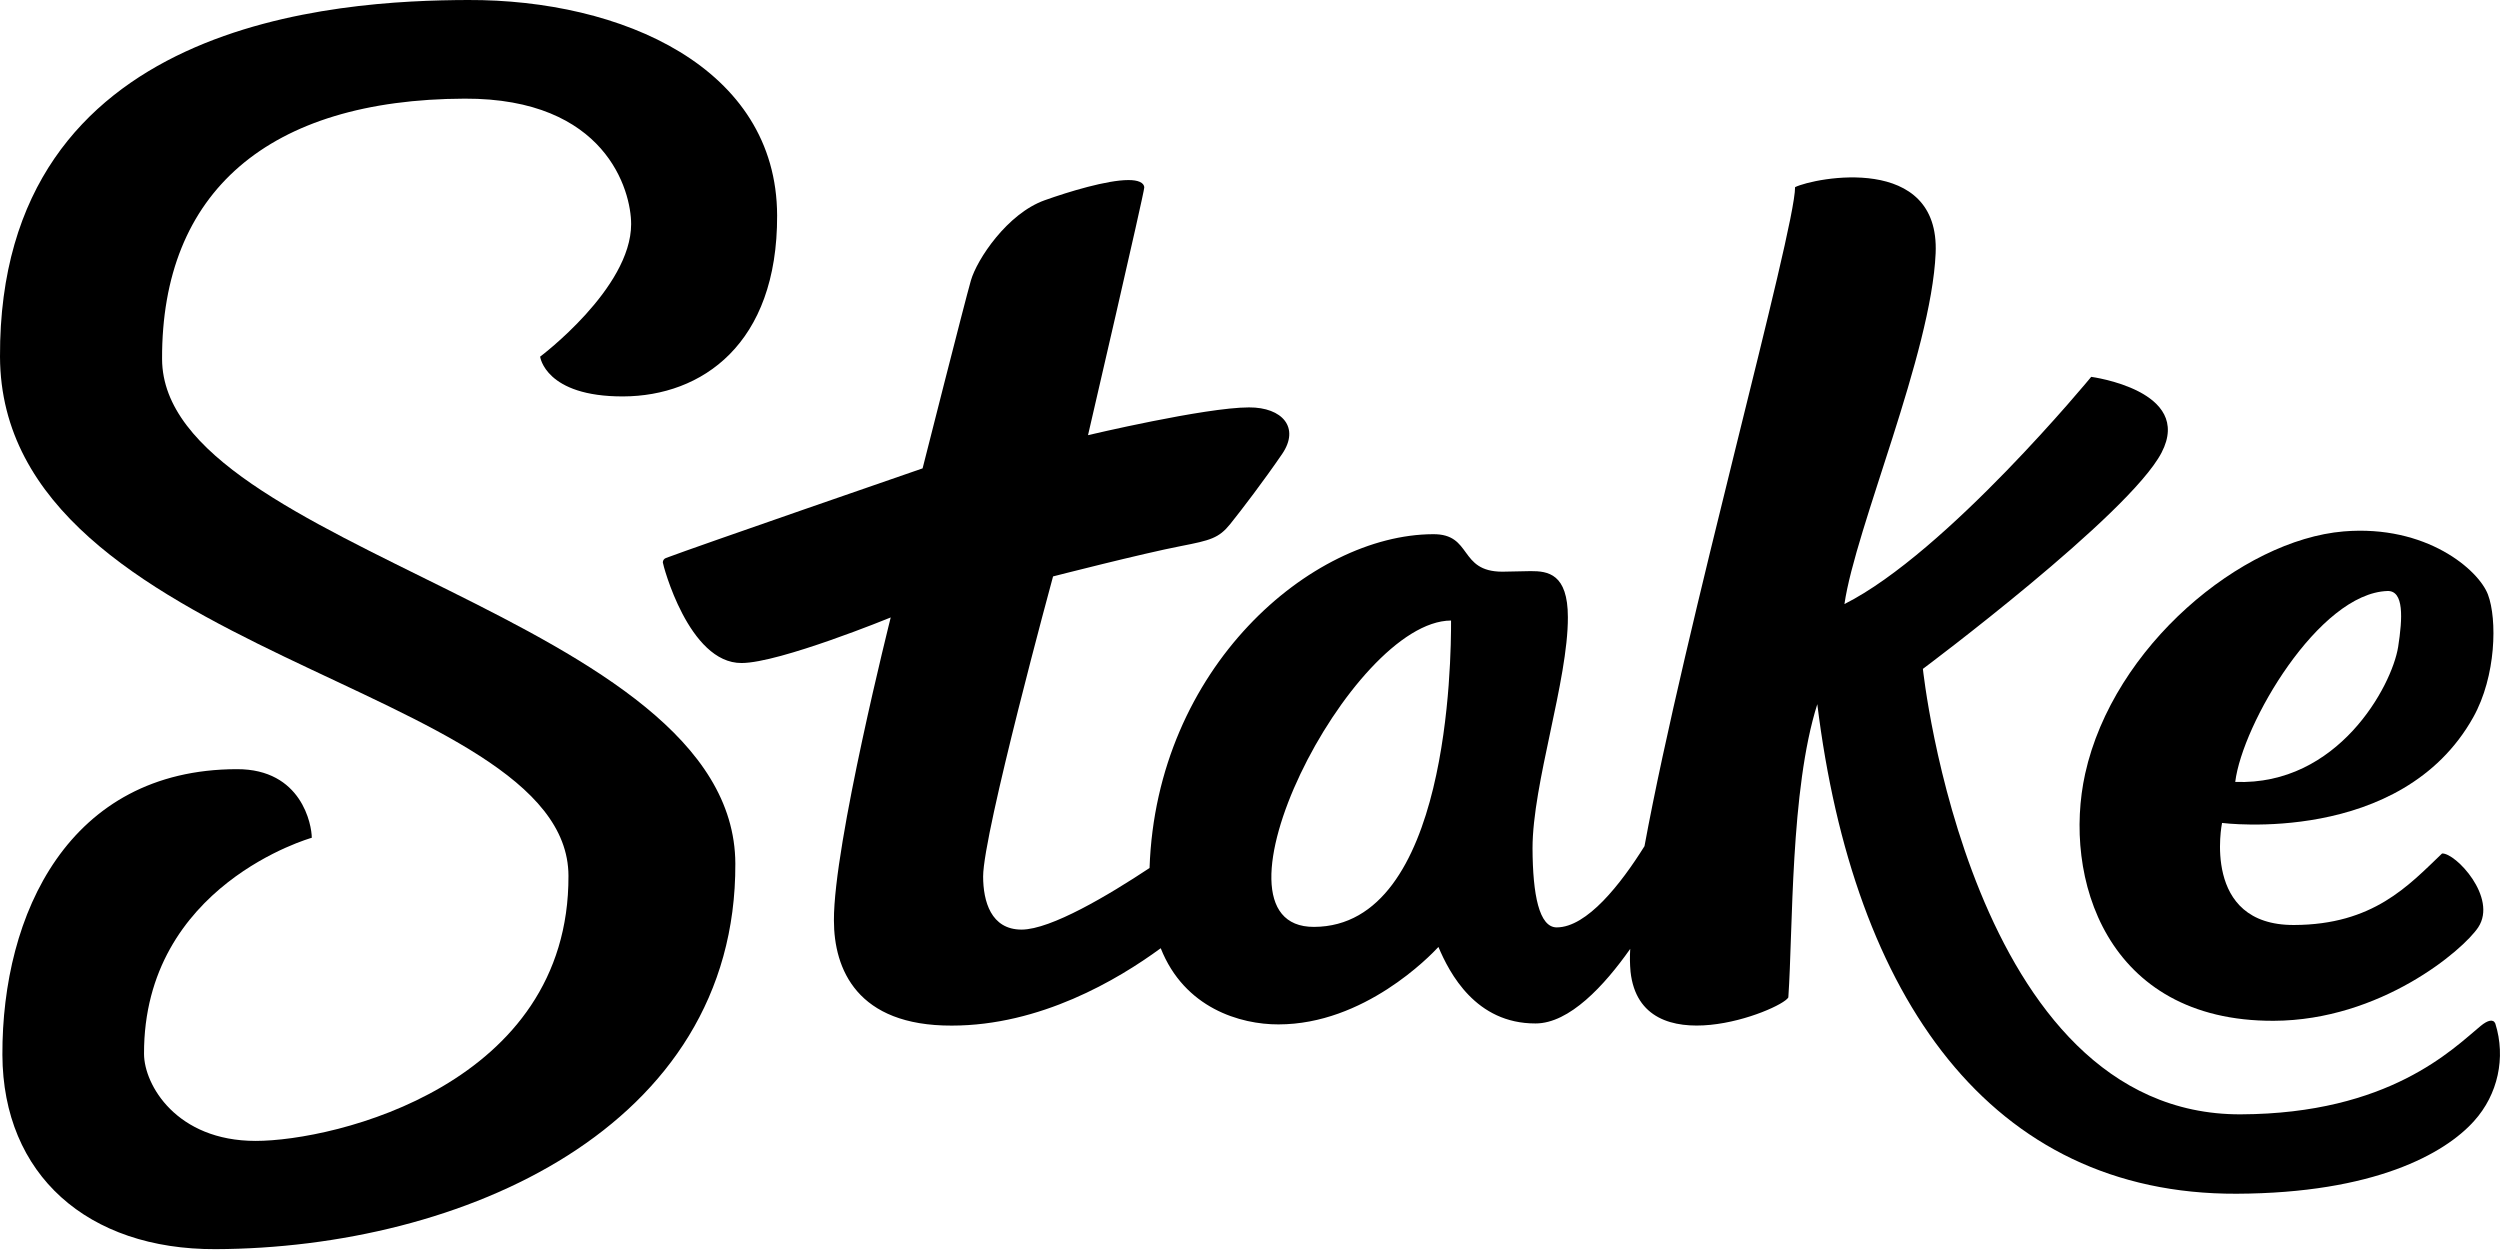
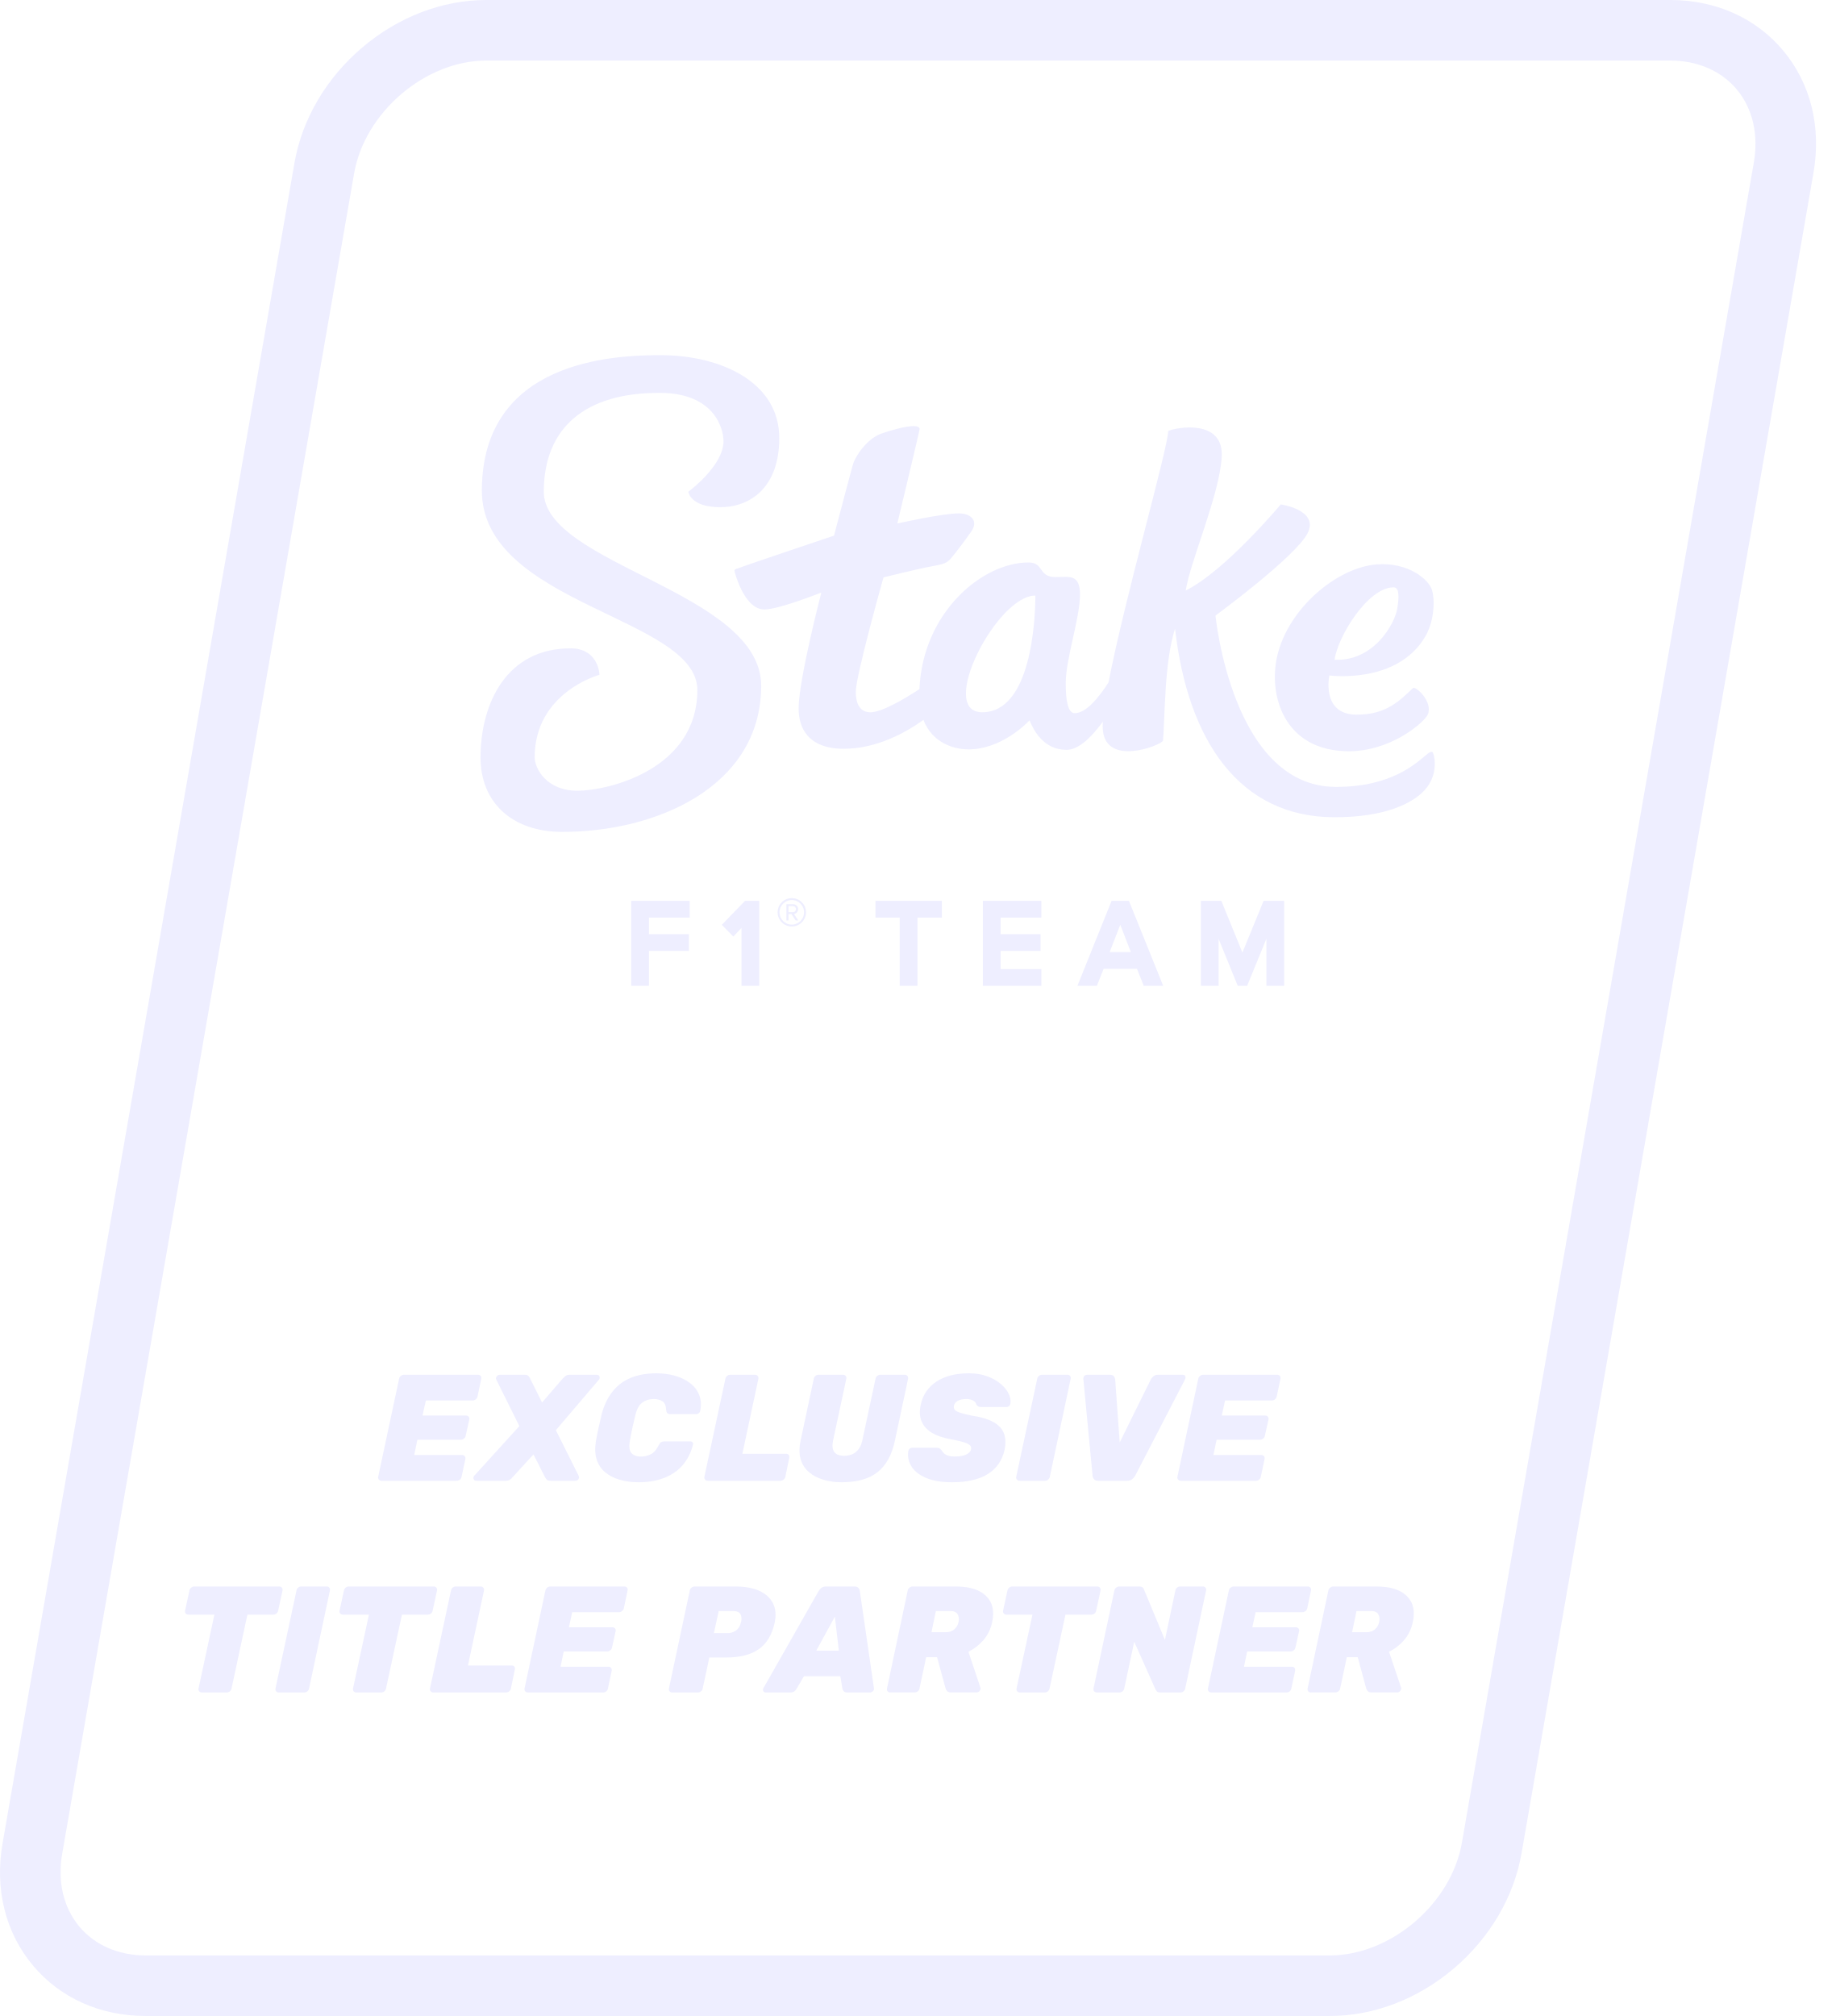
- <svg xmlns="http://www.w3.org/2000/svg" viewBox="0 0 396.11 197.92">
-   <g>
-     <path fill="currentColor" d="M25.68,56.89c-.1-26.47,16.84-41.15,47.94-41.26C96,15.55,100,30.19,100,35.51c0,10.19-14.42,21-14.42,21s.8,6.35,13.18,6.3,24.44-8.22,24.37-28.67C123.07,10.65,98.46-.09,74.13,0,53.78.07-.19,2.93,0,56.51c.18,47.59,90,51.79,90.07,82.26.12,33.09-37,42-49.56,42S22.84,171.88,22.82,167c-.09-26.8,26.58-34.26,26.58-34.26,0-2-1.56-10.91-11.89-10.87C10.9,121.92.3,144.8.38,167.14c.07,19,13.5,30.86,33.78,30.78,38.78-.14,82.51-19.06,82.35-61.08C116.37,97.54,25.79,87.28,25.68,56.89Z" />
-     <path fill="currentColor" d="M395.37,162.18c-.31-.75-1.18-.57-2.33.38-4.4,3.63-14.46,13.91-38,14-42.92.16-50.37-70.58-50.37-70.58s32.71-24.42,37.82-34.27-11.15-12-11.15-12-22.88,27.84-39.1,36C294,83.6,306,56,306.69,40.13s-19.11-12-22.27-10.48c0,6.93-17.49,69.84-23.86,104.42-3.75,6-9.11,12.86-13.91,12.87-2.78,0-3.8-5.15-3.83-12.53,0-10.24,5.64-26.65,5.6-36.62,0-6.9-3.17-7.31-5.9-7.3-.59,0-3.87.09-4.47.09-7,0-4.7-6-11-5.94-19.28.07-43.84,21.12-44.91,52.89-6.51,4.31-15.62,9.74-20.27,9.76-4.88,0-6.09-4.51-6.1-8.41,0-6.85,11.08-47.55,11.08-47.55s14.11-3.62,20.27-4.81c4.66-.91,6-1.25,7.81-3.5s5.35-6.9,8.21-11.08.05-7.41-5.24-7.39c-6.94,0-25.51,4.4-25.51,4.4s8.92-38.46,8.91-39.24-1-1.19-2.51-1.18c-3.38,0-9.41,1.82-13.27,3.2-5.91,2.11-10.72,9.35-11.69,12.72s-7.65,29.76-7.65,29.76-35.77,12.35-40.66,14.2a.74.74,0,0,0-.5.7c0,.32,4.09,16,12.48,15.94,6,0,23.63-7.22,23.63-7.22s-9.06,36-9,48c0,7.7,3.63,16.72,18.67,16.67,14,0,26.25-7.23,33.11-12.26,3.75,9.49,12.61,12.09,18.66,12.07,13.56,0,24-10.82,25.34-12.27,1.76,4.16,5.91,12.15,15.39,12.12,5.36,0,10.91-6,15-11.82a23.38,23.38,0,0,0,.05,3.63c1.64,14.92,23.79,6.15,25,4.07.75-10.79.28-32.85,4.59-46.47,5.72,46.46,27.42,77.71,66.43,77.57,21.81-.08,33-6.35,37.63-11.52A15.9,15.9,0,0,0,395.37,162.18ZM208.2,146.86c-18.73.07,5.73-48.48,21.71-48.54C229.93,104.58,229.58,146.79,208.2,146.86Z" />
-     <path fill="currentColor" d="M360.26,161.74c16.91-.06,30-11.19,32.4-14.81,3.1-4.71-3.6-11.82-5.73-11.7-5.34,5.11-10.92,11.29-23.45,11.33-14.75.06-11.41-16.17-11.41-16.17s28.39,3.67,39.8-16.74c3.65-6.53,3.8-15.56,2.33-19.45s-9.73-11.09-22.87-10c-16.14,1.36-36.48,18.19-40.95,38.4C326.79,138.86,333.58,161.84,360.26,161.74Zm18-68.1c2.66-.09,2.42,4.29,1.71,8.87-1,6.21-9.53,22-25.81,21.38C355.29,114.7,367.4,94,378.29,93.64Z" />
-   </g>
+ <svg xmlns="http://www.w3.org/2000/svg" viewBox="0 0 51 56" fill="none">
+   <path d="M36.941 56H4.053C2.788 56 1.675 55.502 0.917 54.599C0.147 53.68 -0.153 52.469 0.074 51.188L8.181 4.521C8.394 3.307 9.063 2.17 10.062 1.321C11.065 0.469 12.289 0 13.51 0H46.398C47.662 0 48.776 0.497 49.533 1.4C50.304 2.319 50.603 3.531 50.377 4.814L42.269 51.481C42.056 52.694 41.388 53.83 40.388 54.68C39.386 55.531 38.161 56 36.941 56ZM13.51 1.682C11.817 1.682 10.136 3.116 9.838 4.813L1.73 51.481C1.592 52.264 1.76 52.987 2.206 53.518C2.639 54.034 3.294 54.318 4.053 54.318H36.941C38.633 54.318 40.314 52.885 40.612 51.189L48.721 4.521C48.859 3.737 48.69 3.012 48.245 2.481C47.812 1.966 47.157 1.682 46.398 1.682H13.51Z" fill="#EEEEFF" />
+   <path d="M5.603 47.013C5.575 47.013 5.552 47.002 5.534 46.981C5.516 46.96 5.509 46.934 5.515 46.903L5.956 44.851H5.233C5.202 44.851 5.178 44.841 5.16 44.82C5.142 44.798 5.135 44.773 5.141 44.742L5.263 44.178C5.269 44.148 5.285 44.122 5.311 44.101C5.338 44.08 5.365 44.069 5.393 44.069H7.756C7.787 44.069 7.811 44.08 7.83 44.101C7.848 44.122 7.854 44.148 7.849 44.178L7.727 44.742C7.721 44.773 7.706 44.798 7.68 44.82C7.655 44.841 7.627 44.851 7.596 44.851H6.873L6.432 46.903C6.426 46.934 6.411 46.96 6.385 46.981C6.36 47.002 6.332 47.013 6.301 47.013H5.603Z" fill="#EEEEFF" />
+   <path d="M7.741 47.013C7.713 47.013 7.69 47.002 7.672 46.981C7.653 46.96 7.647 46.934 7.653 46.903L8.237 44.178C8.243 44.148 8.258 44.122 8.283 44.101C8.308 44.08 8.336 44.069 8.367 44.069H9.078C9.108 44.069 9.132 44.08 9.149 44.101C9.166 44.122 9.172 44.148 9.166 44.178L8.586 46.903C8.58 46.934 8.565 46.96 8.54 46.981C8.514 47.002 8.486 47.013 8.456 47.013H7.741H7.741Z" fill="#EEEEFF" />
+   <path d="M9.896 47.013C9.868 47.013 9.844 47.002 9.826 46.981C9.808 46.96 9.802 46.934 9.807 46.903L10.249 44.851H9.526C9.495 44.851 9.47 44.841 9.452 44.82C9.434 44.798 9.428 44.773 9.433 44.742L9.555 44.178C9.561 44.148 9.577 44.122 9.604 44.101C9.63 44.08 9.657 44.069 9.686 44.069H12.049C12.079 44.069 12.104 44.08 12.122 44.101C12.14 44.122 12.147 44.148 12.141 44.178L12.019 44.742C12.013 44.773 11.998 44.798 11.973 44.82C11.948 44.841 11.919 44.851 11.889 44.851H11.166L10.724 46.903C10.719 46.934 10.703 46.96 10.678 46.981C10.653 47.002 10.625 47.013 10.594 47.013H9.896Z" fill="#EEEEFF" />
+   <path d="M12.037 47.013C12.006 47.013 11.982 47.002 11.964 46.981C11.945 46.96 11.939 46.934 11.945 46.903L12.529 44.178C12.535 44.148 12.55 44.122 12.575 44.101C12.601 44.08 12.629 44.069 12.659 44.069H13.357C13.385 44.069 13.408 44.08 13.427 44.101C13.445 44.122 13.451 44.148 13.446 44.178L13 46.264H14.219C14.25 46.264 14.273 46.275 14.289 46.296C14.304 46.317 14.309 46.343 14.303 46.373L14.194 46.903C14.188 46.934 14.172 46.96 14.146 46.981C14.119 47.002 14.09 47.013 14.059 47.013H12.037H12.037Z" fill="#EEEEFF" />
+   <path d="M14.664 47.013C14.633 47.013 14.609 47.002 14.591 46.981C14.572 46.96 14.566 46.934 14.572 46.903L15.152 44.178C15.158 44.148 15.174 44.122 15.2 44.101C15.227 44.08 15.255 44.069 15.287 44.069H17.347C17.378 44.069 17.402 44.08 17.418 44.101C17.435 44.122 17.441 44.148 17.435 44.178L17.33 44.675C17.325 44.703 17.308 44.728 17.282 44.751C17.255 44.773 17.226 44.784 17.195 44.784H15.896L15.804 45.201H17.011C17.041 45.201 17.066 45.211 17.084 45.232C17.102 45.253 17.108 45.279 17.103 45.31L17.002 45.764C16.996 45.795 16.98 45.821 16.954 45.842C16.927 45.863 16.898 45.874 16.867 45.874H15.661L15.572 46.298H16.905C16.936 46.298 16.96 46.309 16.977 46.332C16.993 46.355 16.999 46.381 16.993 46.412L16.888 46.904C16.883 46.935 16.867 46.961 16.842 46.982C16.817 47.003 16.789 47.013 16.758 47.013H14.664L14.664 47.013Z" fill="#EEEEFF" />
+   <path d="M18.676 47.013C18.645 47.013 18.62 47.002 18.602 46.981C18.584 46.96 18.578 46.934 18.583 46.903L19.163 44.178C19.169 44.148 19.185 44.122 19.212 44.101C19.238 44.08 19.267 44.069 19.298 44.069H20.45C20.624 44.069 20.784 44.09 20.929 44.13C21.075 44.17 21.199 44.233 21.299 44.317C21.4 44.401 21.471 44.505 21.512 44.63C21.552 44.755 21.556 44.901 21.522 45.07C21.449 45.406 21.303 45.652 21.083 45.808C20.863 45.964 20.561 46.041 20.177 46.041H19.706L19.521 46.904C19.515 46.934 19.5 46.96 19.474 46.981C19.449 47.002 19.421 47.013 19.39 47.013H18.676V47.013ZM19.832 45.364H20.223C20.301 45.364 20.376 45.34 20.446 45.291C20.516 45.242 20.562 45.165 20.585 45.062C20.599 45.008 20.602 44.958 20.595 44.91C20.588 44.863 20.567 44.824 20.532 44.795C20.497 44.765 20.44 44.751 20.362 44.751H19.966L19.832 45.364L19.832 45.364Z" fill="#EEEEFF" />
+   <path d="M21.272 47.013C21.241 47.013 21.218 46.999 21.204 46.972C21.19 46.946 21.192 46.919 21.209 46.891L22.739 44.2C22.756 44.169 22.781 44.139 22.815 44.111C22.849 44.083 22.892 44.069 22.945 44.069H23.735C23.789 44.069 23.826 44.083 23.849 44.111C23.872 44.139 23.884 44.169 23.887 44.2L24.278 46.891C24.283 46.927 24.274 46.956 24.25 46.979C24.227 47.002 24.199 47.013 24.169 47.013H23.538C23.49 47.013 23.457 47.002 23.439 46.979C23.421 46.956 23.409 46.934 23.403 46.912L23.345 46.562H22.335L22.125 46.916C22.114 46.938 22.095 46.96 22.068 46.981C22.042 47.002 22.005 47.013 21.957 47.013H21.271H21.272ZM22.676 45.852H23.303L23.193 44.906L22.676 45.852Z" fill="#EEEEFF" />
+   <path d="M24.725 47.013C24.697 47.013 24.675 47.002 24.658 46.981C24.641 46.96 24.635 46.934 24.641 46.903L25.217 44.178C25.222 44.148 25.239 44.122 25.267 44.101C25.295 44.08 25.323 44.069 25.351 44.069H26.549C26.931 44.069 27.212 44.156 27.392 44.33C27.573 44.504 27.63 44.746 27.563 45.057C27.521 45.254 27.44 45.42 27.321 45.558C27.202 45.695 27.062 45.803 26.903 45.881L27.235 46.874C27.237 46.882 27.24 46.89 27.241 46.897C27.243 46.904 27.242 46.911 27.239 46.92C27.234 46.945 27.22 46.967 27.199 46.985C27.178 47.003 27.155 47.012 27.13 47.012H26.419C26.366 47.012 26.329 46.999 26.308 46.972C26.287 46.946 26.273 46.921 26.268 46.899L26.032 46.033H25.729L25.544 46.903C25.539 46.934 25.523 46.96 25.496 46.981C25.469 47.002 25.441 47.012 25.41 47.012H24.724L24.725 47.013ZM25.877 45.339H26.276C26.375 45.339 26.454 45.312 26.514 45.257C26.574 45.202 26.613 45.135 26.63 45.053C26.647 44.969 26.637 44.897 26.602 44.839C26.567 44.78 26.499 44.75 26.398 44.75H25.999L25.877 45.339Z" fill="#EEEEFF" />
+   <path d="M28.329 47.013C28.301 47.013 28.277 47.002 28.259 46.981C28.241 46.96 28.235 46.934 28.24 46.903L28.682 44.851H27.959C27.928 44.851 27.904 44.841 27.885 44.82C27.867 44.798 27.861 44.773 27.866 44.742L27.988 44.178C27.994 44.148 28.01 44.122 28.037 44.101C28.063 44.08 28.09 44.069 28.119 44.069H30.482C30.512 44.069 30.537 44.08 30.555 44.101C30.573 44.122 30.58 44.148 30.574 44.178L30.452 44.742C30.447 44.773 30.431 44.798 30.406 44.82C30.381 44.841 30.352 44.851 30.322 44.851H29.599L29.157 46.903C29.152 46.934 29.136 46.96 29.111 46.981C29.086 47.002 29.058 47.013 29.027 47.013H28.329Z" fill="#EEEEFF" />
+   <path d="M30.47 47.013C30.439 47.013 30.415 47.002 30.397 46.981C30.379 46.96 30.372 46.934 30.378 46.903L30.958 44.178C30.964 44.148 30.98 44.122 31.006 44.101C31.033 44.08 31.06 44.069 31.088 44.069H31.647C31.698 44.069 31.732 44.08 31.75 44.103C31.769 44.125 31.779 44.143 31.782 44.157L32.362 45.553L32.653 44.178C32.658 44.148 32.674 44.122 32.699 44.101C32.724 44.08 32.752 44.069 32.783 44.069H33.418C33.449 44.069 33.473 44.08 33.489 44.101C33.506 44.122 33.512 44.148 33.506 44.178L32.926 46.903C32.92 46.934 32.905 46.96 32.88 46.981C32.855 47.002 32.827 47.013 32.796 47.013H32.241C32.187 47.013 32.152 47.001 32.133 46.977C32.115 46.953 32.103 46.936 32.098 46.924L31.509 45.604L31.232 46.903C31.226 46.934 31.21 46.96 31.185 46.981C31.16 47.002 31.132 47.013 31.101 47.013H30.47Z" fill="#EEEEFF" />
+   <path d="M33.65 47.013C33.619 47.013 33.595 47.002 33.577 46.981C33.558 46.96 33.552 46.934 33.557 46.903L34.138 44.178C34.143 44.148 34.159 44.122 34.186 44.101C34.213 44.08 34.241 44.069 34.272 44.069H36.333C36.364 44.069 36.388 44.08 36.404 44.101C36.421 44.122 36.427 44.148 36.421 44.178L36.316 44.675C36.311 44.703 36.294 44.728 36.268 44.751C36.241 44.773 36.212 44.784 36.181 44.784H34.882L34.79 45.201H35.997C36.027 45.201 36.052 45.211 36.07 45.232C36.088 45.253 36.095 45.279 36.089 45.31L35.988 45.764C35.983 45.795 35.966 45.821 35.94 45.842C35.913 45.863 35.885 45.874 35.853 45.874H34.647L34.558 46.298H35.891C35.922 46.298 35.946 46.309 35.963 46.332C35.979 46.355 35.985 46.381 35.979 46.412L35.874 46.904C35.869 46.935 35.853 46.961 35.828 46.982C35.803 47.003 35.775 47.013 35.744 47.013H33.65V47.013Z" fill="#EEEEFF" />
+   <path d="M36.41 47.013C36.382 47.013 36.36 47.002 36.343 46.981C36.326 46.96 36.321 46.934 36.326 46.903L36.903 44.178C36.908 44.148 36.925 44.122 36.953 44.101C36.981 44.08 37.009 44.069 37.037 44.069H38.235C38.617 44.069 38.898 44.156 39.078 44.33C39.259 44.504 39.316 44.746 39.249 45.057C39.206 45.254 39.126 45.42 39.007 45.558C38.888 45.695 38.748 45.803 38.588 45.881L38.921 46.874C38.923 46.882 38.926 46.89 38.927 46.897C38.928 46.904 38.928 46.911 38.925 46.92C38.919 46.945 38.906 46.967 38.885 46.985C38.864 47.003 38.841 47.012 38.816 47.012H38.105C38.052 47.012 38.015 46.999 37.993 46.972C37.972 46.946 37.959 46.921 37.953 46.899L37.718 46.033H37.415L37.23 46.903C37.224 46.934 37.208 46.96 37.182 46.981C37.155 47.002 37.126 47.012 37.095 47.012H36.41L36.41 47.013ZM37.562 45.339H37.962C38.06 45.339 38.139 45.312 38.2 45.257C38.26 45.202 38.298 45.135 38.315 45.053C38.332 44.969 38.323 44.897 38.288 44.839C38.253 44.78 38.185 44.75 38.084 44.75H37.684L37.562 45.339Z" fill="#EEEEFF" />
+   <path d="M10.599 41.132C10.568 41.132 10.543 41.121 10.525 41.1C10.507 41.079 10.501 41.053 10.506 41.022L11.087 38.298C11.092 38.267 11.108 38.241 11.135 38.22C11.162 38.199 11.19 38.188 11.221 38.188H13.282C13.312 38.188 13.336 38.199 13.353 38.22C13.37 38.241 13.376 38.267 13.37 38.298L13.265 38.794C13.259 38.822 13.243 38.847 13.216 38.87C13.19 38.892 13.161 38.903 13.13 38.903H11.831L11.738 39.32H12.945C12.976 39.32 13.001 39.33 13.019 39.351C13.037 39.373 13.043 39.399 13.038 39.429L12.937 39.883C12.931 39.914 12.915 39.94 12.888 39.961C12.862 39.982 12.833 39.993 12.802 39.993H11.595L11.507 40.417H12.84C12.871 40.417 12.895 40.429 12.911 40.451C12.928 40.474 12.934 40.5 12.928 40.531L12.823 41.023C12.817 41.054 12.802 41.08 12.777 41.101C12.752 41.122 12.723 41.132 12.693 41.132H10.598L10.599 41.132Z" fill="#EEEEFF" />
+   <path d="M13.226 41.132C13.192 41.132 13.169 41.116 13.156 41.084C13.144 41.051 13.15 41.021 13.175 40.993L14.428 39.614L13.789 38.327C13.773 38.297 13.774 38.266 13.796 38.235C13.817 38.204 13.848 38.188 13.89 38.188H14.575C14.629 38.188 14.665 38.201 14.685 38.226C14.704 38.251 14.717 38.271 14.723 38.285L15.059 38.958L15.639 38.285C15.653 38.271 15.675 38.251 15.705 38.226C15.734 38.201 15.774 38.188 15.825 38.188H16.581C16.621 38.188 16.645 38.205 16.655 38.239C16.665 38.273 16.658 38.302 16.636 38.327L15.442 39.727L16.077 40.997C16.091 41.028 16.089 41.058 16.07 41.088C16.052 41.117 16.02 41.132 15.976 41.132H15.29C15.24 41.132 15.204 41.119 15.183 41.094C15.162 41.069 15.149 41.051 15.143 41.039L14.82 40.4L14.235 41.039C14.227 41.05 14.208 41.069 14.179 41.094C14.149 41.119 14.108 41.132 14.055 41.132H13.226Z" fill="#EEEEFF" />
+   <path d="M17.74 41.174C17.549 41.174 17.375 41.151 17.215 41.104C17.055 41.058 16.92 40.988 16.809 40.894C16.698 40.8 16.62 40.682 16.575 40.539C16.53 40.396 16.523 40.228 16.554 40.034C16.574 39.919 16.598 39.796 16.628 39.665C16.657 39.533 16.686 39.407 16.714 39.286C16.781 39.034 16.882 38.823 17.017 38.654C17.151 38.484 17.32 38.357 17.523 38.273C17.727 38.189 17.964 38.147 18.236 38.147C18.41 38.147 18.577 38.169 18.737 38.212C18.896 38.256 19.036 38.321 19.155 38.408C19.274 38.495 19.362 38.603 19.418 38.734C19.474 38.864 19.485 39.017 19.452 39.194C19.446 39.219 19.433 39.24 19.412 39.257C19.39 39.274 19.367 39.282 19.342 39.282H18.627C18.588 39.282 18.559 39.274 18.541 39.257C18.523 39.24 18.511 39.211 18.505 39.169C18.502 39.051 18.47 38.97 18.406 38.927C18.343 38.884 18.261 38.862 18.16 38.862C18.037 38.862 17.931 38.895 17.843 38.961C17.754 39.027 17.691 39.142 17.651 39.307C17.593 39.538 17.542 39.773 17.5 40.014C17.469 40.179 17.483 40.295 17.54 40.361C17.597 40.427 17.688 40.46 17.811 40.46C17.912 40.46 18.004 40.437 18.087 40.392C18.169 40.348 18.239 40.268 18.294 40.153C18.317 40.108 18.34 40.078 18.364 40.062C18.388 40.047 18.421 40.039 18.463 40.039H19.178C19.203 40.039 19.223 40.048 19.239 40.064C19.254 40.081 19.259 40.102 19.253 40.127C19.208 40.301 19.142 40.453 19.053 40.584C18.965 40.714 18.855 40.823 18.723 40.912C18.592 41 18.443 41.066 18.278 41.109C18.112 41.153 17.933 41.175 17.739 41.175L17.74 41.174Z" fill="#EEEEFF" />
+   <path d="M19.66 41.132C19.629 41.132 19.605 41.121 19.587 41.1C19.569 41.079 19.562 41.053 19.568 41.022L20.152 38.298C20.158 38.267 20.173 38.241 20.198 38.22C20.224 38.199 20.252 38.188 20.282 38.188H20.98C21.008 38.188 21.032 38.199 21.05 38.22C21.068 38.241 21.074 38.267 21.069 38.298L20.623 40.383H21.842C21.873 40.383 21.896 40.394 21.912 40.415C21.927 40.436 21.932 40.462 21.926 40.493L21.817 41.023C21.811 41.053 21.795 41.079 21.769 41.1C21.742 41.122 21.713 41.132 21.682 41.132H19.66L19.66 41.132Z" fill="#EEEEFF" />
+   <path d="M23.376 41.174C23.197 41.174 23.03 41.151 22.874 41.104C22.718 41.058 22.585 40.988 22.474 40.894C22.364 40.8 22.287 40.681 22.243 40.535C22.2 40.389 22.199 40.217 22.241 40.017L22.607 38.298C22.613 38.267 22.628 38.241 22.653 38.22C22.678 38.199 22.707 38.188 22.737 38.188H23.419C23.449 38.188 23.474 38.199 23.492 38.22C23.51 38.241 23.517 38.267 23.511 38.298L23.145 40.005C23.114 40.148 23.124 40.256 23.172 40.328C23.222 40.401 23.315 40.438 23.452 40.438C23.59 40.438 23.697 40.402 23.782 40.328C23.868 40.256 23.926 40.148 23.957 40.005L24.323 38.298C24.328 38.267 24.344 38.241 24.369 38.22C24.394 38.199 24.422 38.188 24.453 38.188H25.138C25.169 38.188 25.193 38.199 25.209 38.22C25.226 38.241 25.232 38.267 25.227 38.298L24.861 40.017C24.777 40.416 24.615 40.708 24.377 40.894C24.139 41.081 23.805 41.174 23.376 41.174V41.174Z" fill="#EEEEFF" />
+   <path d="M26.445 41.174C26.154 41.174 25.913 41.133 25.724 41.052C25.535 40.97 25.399 40.863 25.318 40.73C25.237 40.597 25.209 40.455 25.234 40.303C25.24 40.278 25.252 40.257 25.272 40.24C25.291 40.223 25.314 40.215 25.339 40.215H26.008C26.05 40.215 26.081 40.221 26.1 40.234C26.12 40.247 26.14 40.264 26.159 40.287C26.176 40.318 26.199 40.346 26.228 40.373C26.258 40.4 26.297 40.421 26.346 40.436C26.395 40.452 26.453 40.459 26.52 40.459C26.649 40.459 26.754 40.442 26.834 40.407C26.914 40.372 26.961 40.323 26.975 40.261C26.986 40.214 26.975 40.175 26.943 40.144C26.911 40.113 26.852 40.085 26.766 40.06C26.681 40.035 26.565 40.008 26.419 39.98C26.209 39.944 26.035 39.885 25.896 39.803C25.757 39.722 25.66 39.616 25.604 39.486C25.547 39.355 25.539 39.2 25.578 39.021C25.635 38.749 25.779 38.535 26.012 38.38C26.244 38.224 26.546 38.147 26.916 38.147C27.101 38.147 27.267 38.173 27.416 38.227C27.565 38.28 27.69 38.349 27.792 38.435C27.895 38.52 27.97 38.612 28.019 38.71C28.068 38.808 28.085 38.902 28.068 38.992C28.065 39.017 28.053 39.039 28.032 39.057C28.011 39.075 27.989 39.084 27.967 39.084H27.264C27.228 39.084 27.199 39.079 27.178 39.068C27.157 39.056 27.138 39.038 27.121 39.013C27.116 38.974 27.088 38.938 27.039 38.908C26.99 38.877 26.925 38.862 26.844 38.862C26.748 38.862 26.671 38.878 26.611 38.91C26.55 38.942 26.513 38.989 26.499 39.051C26.491 39.093 26.499 39.129 26.524 39.16C26.549 39.191 26.599 39.218 26.672 39.242C26.744 39.266 26.848 39.292 26.983 39.32C27.243 39.359 27.447 39.419 27.595 39.501C27.742 39.582 27.84 39.687 27.889 39.814C27.938 39.942 27.944 40.094 27.908 40.27C27.843 40.567 27.688 40.792 27.443 40.945C27.198 41.098 26.865 41.174 26.444 41.174L26.445 41.174Z" fill="#EEEEFF" />
+   <path d="M28.319 41.132C28.291 41.132 28.268 41.121 28.25 41.1C28.232 41.079 28.225 41.053 28.231 41.022L28.815 38.298C28.821 38.267 28.836 38.241 28.861 38.22C28.886 38.199 28.915 38.188 28.945 38.188H29.656C29.686 38.188 29.71 38.199 29.727 38.22C29.744 38.241 29.75 38.267 29.744 38.298L29.164 41.022C29.158 41.053 29.143 41.079 29.118 41.1C29.093 41.121 29.064 41.132 29.034 41.132H28.319H28.319Z" fill="#EEEEFF" />
+   <path d="M30.504 41.132C30.454 41.132 30.417 41.118 30.393 41.09C30.369 41.062 30.356 41.032 30.353 41.001L30.096 38.306C30.094 38.267 30.104 38.237 30.126 38.218C30.149 38.198 30.175 38.188 30.206 38.188H30.837C30.887 38.188 30.923 38.202 30.944 38.23C30.965 38.258 30.977 38.286 30.98 38.314L31.106 40.068L31.972 38.314C31.986 38.286 32.01 38.258 32.043 38.23C32.077 38.202 32.119 38.188 32.169 38.188H32.863C32.897 38.188 32.919 38.201 32.929 38.228C32.938 38.254 32.936 38.283 32.922 38.314L31.531 41.001C31.511 41.032 31.485 41.061 31.451 41.089C31.417 41.117 31.373 41.132 31.32 41.132H30.504V41.132Z" fill="#EEEEFF" />
+   <path d="M32.801 41.132C32.77 41.132 32.746 41.121 32.728 41.1C32.709 41.079 32.703 41.053 32.709 41.022L33.289 38.298C33.294 38.267 33.31 38.241 33.337 38.22C33.364 38.199 33.392 38.188 33.423 38.188H35.484C35.515 38.188 35.539 38.199 35.555 38.22C35.572 38.241 35.578 38.267 35.572 38.298L35.467 38.794C35.462 38.822 35.446 38.847 35.419 38.87C35.392 38.892 35.364 38.903 35.333 38.903H34.033L33.941 39.32H35.148C35.178 39.32 35.203 39.33 35.221 39.351C35.239 39.373 35.246 39.399 35.24 39.429L35.139 39.883C35.134 39.914 35.117 39.94 35.091 39.961C35.064 39.982 35.036 39.993 35.005 39.993H33.798L33.709 40.417H35.042C35.073 40.417 35.097 40.429 35.114 40.451C35.13 40.474 35.136 40.5 35.13 40.531L35.025 41.023C35.02 41.054 35.004 41.08 34.979 41.101C34.954 41.122 34.926 41.132 34.895 41.132H32.801V41.132Z" fill="#EEEEFF" />
+   <path d="M35.103 25.024L34.515 26.46L33.93 25.024H33.36V27.384H33.853V26.079L34.385 27.384H34.646L35.181 26.077V27.384H35.674V25.024H35.103Z" fill="#EEEEFF" />
+   <path d="M30.88 25.024L29.931 27.384H30.472L30.66 26.911H31.585L31.774 27.384H32.314L31.363 25.024H30.88ZM30.826 26.447L31.122 25.689L31.416 26.447H30.826Z" fill="#EEEEFF" />
+   <path d="M27.304 27.384H28.929V26.919H27.797V26.413H28.906V25.948H27.797V25.489H28.929V25.024H27.304V27.384Z" fill="#EEEEFF" />
+   <path d="M24.32 25.489H24.995V27.384H25.488V25.489H26.166V25.024H24.32V25.489Z" fill="#EEEEFF" />
+   <path d="M22.173 25.255C22.173 25.171 22.108 25.117 22.03 25.117H21.846V25.569H21.905V25.391H21.987L22.104 25.569H22.178L22.057 25.388C22.084 25.388 22.172 25.355 22.172 25.255H22.173ZM21.905 25.337V25.169H22.03C22.076 25.169 22.112 25.204 22.112 25.255C22.112 25.301 22.076 25.337 22.03 25.337H21.905Z" fill="#EEEEFF" />
+   <path d="M21.997 24.948C21.779 24.948 21.603 25.123 21.603 25.342C21.603 25.561 21.779 25.736 21.997 25.736C22.214 25.736 22.391 25.56 22.391 25.342C22.391 25.125 22.216 24.948 21.997 24.948ZM21.997 25.684C21.807 25.684 21.655 25.53 21.655 25.342C21.655 25.155 21.807 25.002 21.997 25.002C22.187 25.002 22.337 25.153 22.337 25.342C22.337 25.532 22.184 25.684 21.997 25.684Z" fill="#EEEEFF" />
+   <path d="M20.052 25.689L20.372 26.016L20.599 25.776V27.384H21.092V25.024H20.697L20.052 25.689Z" fill="#EEEEFF" />
+   <path d="M17.535 27.384H18.028V26.413H19.137V25.948H18.028V25.489H19.159V25.024H17.535V27.384Z" fill="#EEEEFF" />
+   <path fill-rule="evenodd" clip-rule="evenodd" d="M18.384 9.866C20.014 9.874 21.657 10.607 21.649 12.182C21.643 13.552 20.83 14.093 20.001 14.089C19.172 14.086 19.122 13.66 19.122 13.66C19.122 13.66 20.096 12.944 20.099 12.26C20.101 11.904 19.843 10.92 18.342 10.913C16.258 10.903 15.115 11.877 15.106 13.651C15.097 15.688 21.159 16.427 21.146 19.061C21.132 21.877 18.192 23.12 15.595 23.108C14.236 23.101 13.343 22.298 13.349 21.026C13.356 19.528 14.079 18.001 15.862 18.01C16.554 18.013 16.653 18.612 16.652 18.745C16.652 18.745 14.861 19.23 14.853 21.026C14.851 21.356 15.191 21.961 16.03 21.965C16.868 21.969 19.362 21.393 19.373 19.175C19.383 17.133 13.371 16.801 13.386 13.612C13.403 10.021 17.021 9.86 18.384 9.866V9.866ZM32.454 11.972C32.667 11.872 33.998 11.624 33.94 12.688C33.881 13.751 33.063 15.593 32.94 16.403C34.031 15.864 35.58 14.011 35.58 14.011C35.58 14.011 36.668 14.167 36.319 14.824C35.971 15.481 33.767 17.099 33.767 17.099C33.767 17.099 34.225 21.844 37.101 21.858C38.679 21.865 39.359 21.182 39.655 20.941C39.733 20.878 39.791 20.866 39.811 20.916C39.871 21.063 39.939 21.554 39.576 21.95C39.261 22.294 38.51 22.708 37.049 22.701C34.435 22.688 32.999 20.581 32.643 17.464C32.347 18.375 32.366 19.854 32.309 20.576C32.229 20.715 30.739 21.29 30.638 20.29C30.632 20.225 30.631 20.142 30.637 20.046C30.36 20.43 29.984 20.831 29.625 20.829C28.99 20.826 28.716 20.289 28.601 20.009C28.512 20.105 27.805 20.821 26.896 20.816C26.491 20.814 25.899 20.635 25.653 19.997C25.191 20.33 24.368 20.804 23.428 20.799C22.42 20.794 22.184 20.188 22.186 19.672C22.19 18.869 22.817 16.459 22.817 16.459C22.817 16.459 21.635 16.931 21.23 16.93C20.668 16.927 20.403 15.876 20.403 15.855C20.403 15.835 20.416 15.816 20.437 15.808C20.766 15.686 23.169 14.879 23.169 14.879C23.169 14.879 23.632 13.115 23.699 12.889C23.765 12.664 24.092 12.181 24.488 12.043C24.748 11.953 25.153 11.835 25.38 11.836C25.477 11.837 25.547 11.862 25.547 11.917C25.547 11.969 24.928 14.542 24.928 14.542C24.928 14.542 26.174 14.259 26.639 14.261C26.993 14.263 27.179 14.481 26.985 14.76C26.792 15.038 26.554 15.348 26.429 15.498C26.304 15.647 26.217 15.669 25.904 15.727C25.49 15.804 24.544 16.038 24.544 16.038C24.544 16.038 23.776 18.76 23.774 19.218C23.773 19.48 23.851 19.784 24.178 19.786C24.49 19.787 25.103 19.429 25.542 19.143C25.631 17.015 27.288 15.618 28.58 15.624C29 15.626 28.844 16.026 29.312 16.029C29.352 16.029 29.572 16.025 29.612 16.025C29.794 16.026 30.005 16.055 30.003 16.517C29.999 17.186 29.61 18.282 29.607 18.969C29.604 19.463 29.67 19.81 29.856 19.811C30.177 19.812 30.54 19.355 30.795 18.955C31.242 16.642 32.45 12.435 32.453 11.971L32.454 11.972ZM38.245 15.678C39.126 15.612 39.673 16.094 39.771 16.36C39.868 16.622 39.853 17.227 39.605 17.663C38.828 19.023 36.929 18.762 36.929 18.762C36.929 18.762 36.696 19.848 37.684 19.852C38.524 19.856 38.901 19.445 39.261 19.106C39.405 19.099 39.849 19.579 39.638 19.893C39.477 20.135 38.593 20.873 37.46 20.868C35.672 20.859 35.231 19.315 35.48 18.229C35.791 16.877 37.163 15.76 38.245 15.678ZM28.763 16.544C27.693 16.538 26.028 19.778 27.282 19.785C28.655 19.791 28.755 17.194 28.763 16.608L28.763 16.544ZM38.706 16.314C37.977 16.333 37.154 17.712 37.075 18.327C38.164 18.376 38.747 17.325 38.816 16.909C38.866 16.603 38.884 16.309 38.706 16.314Z" fill="#EEEEFF" />
</svg>
